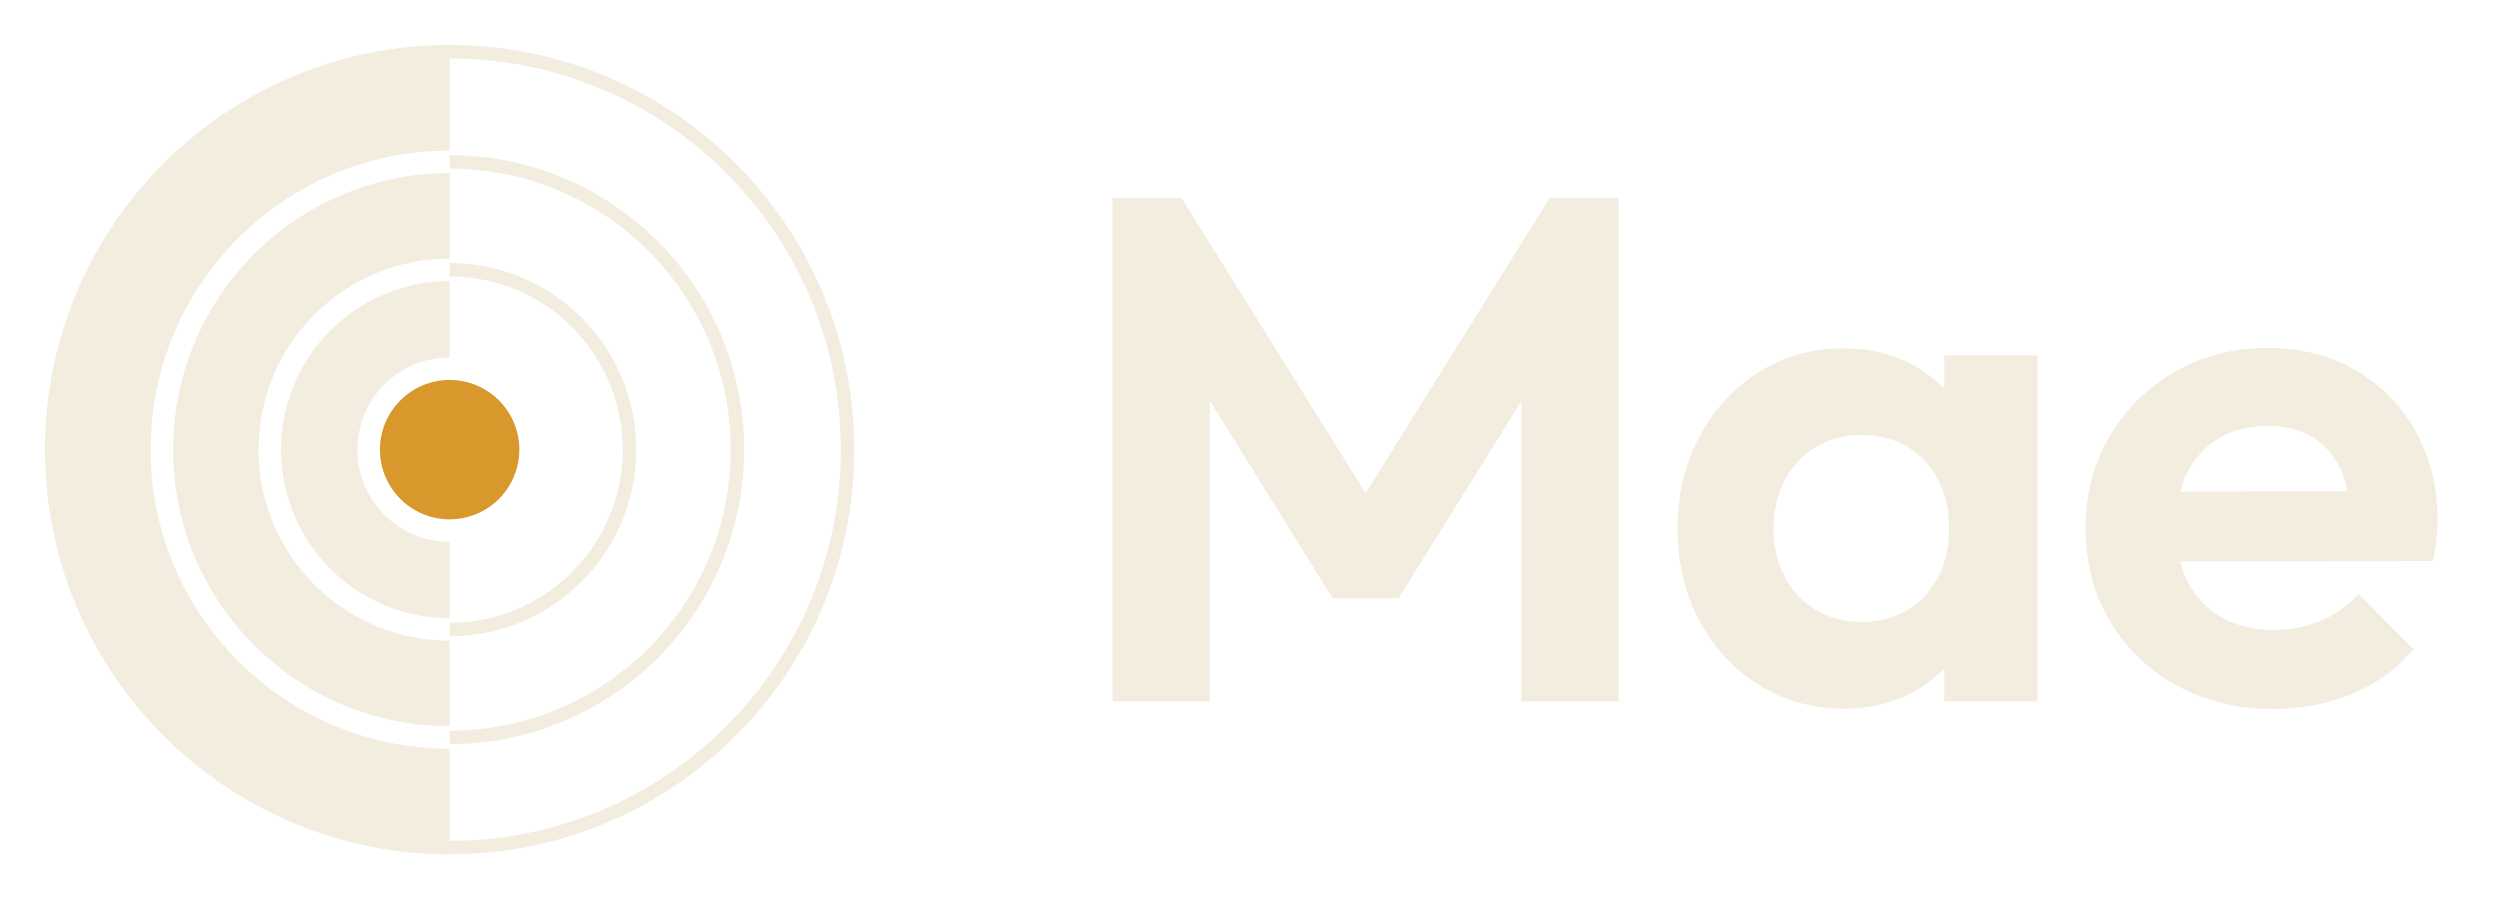
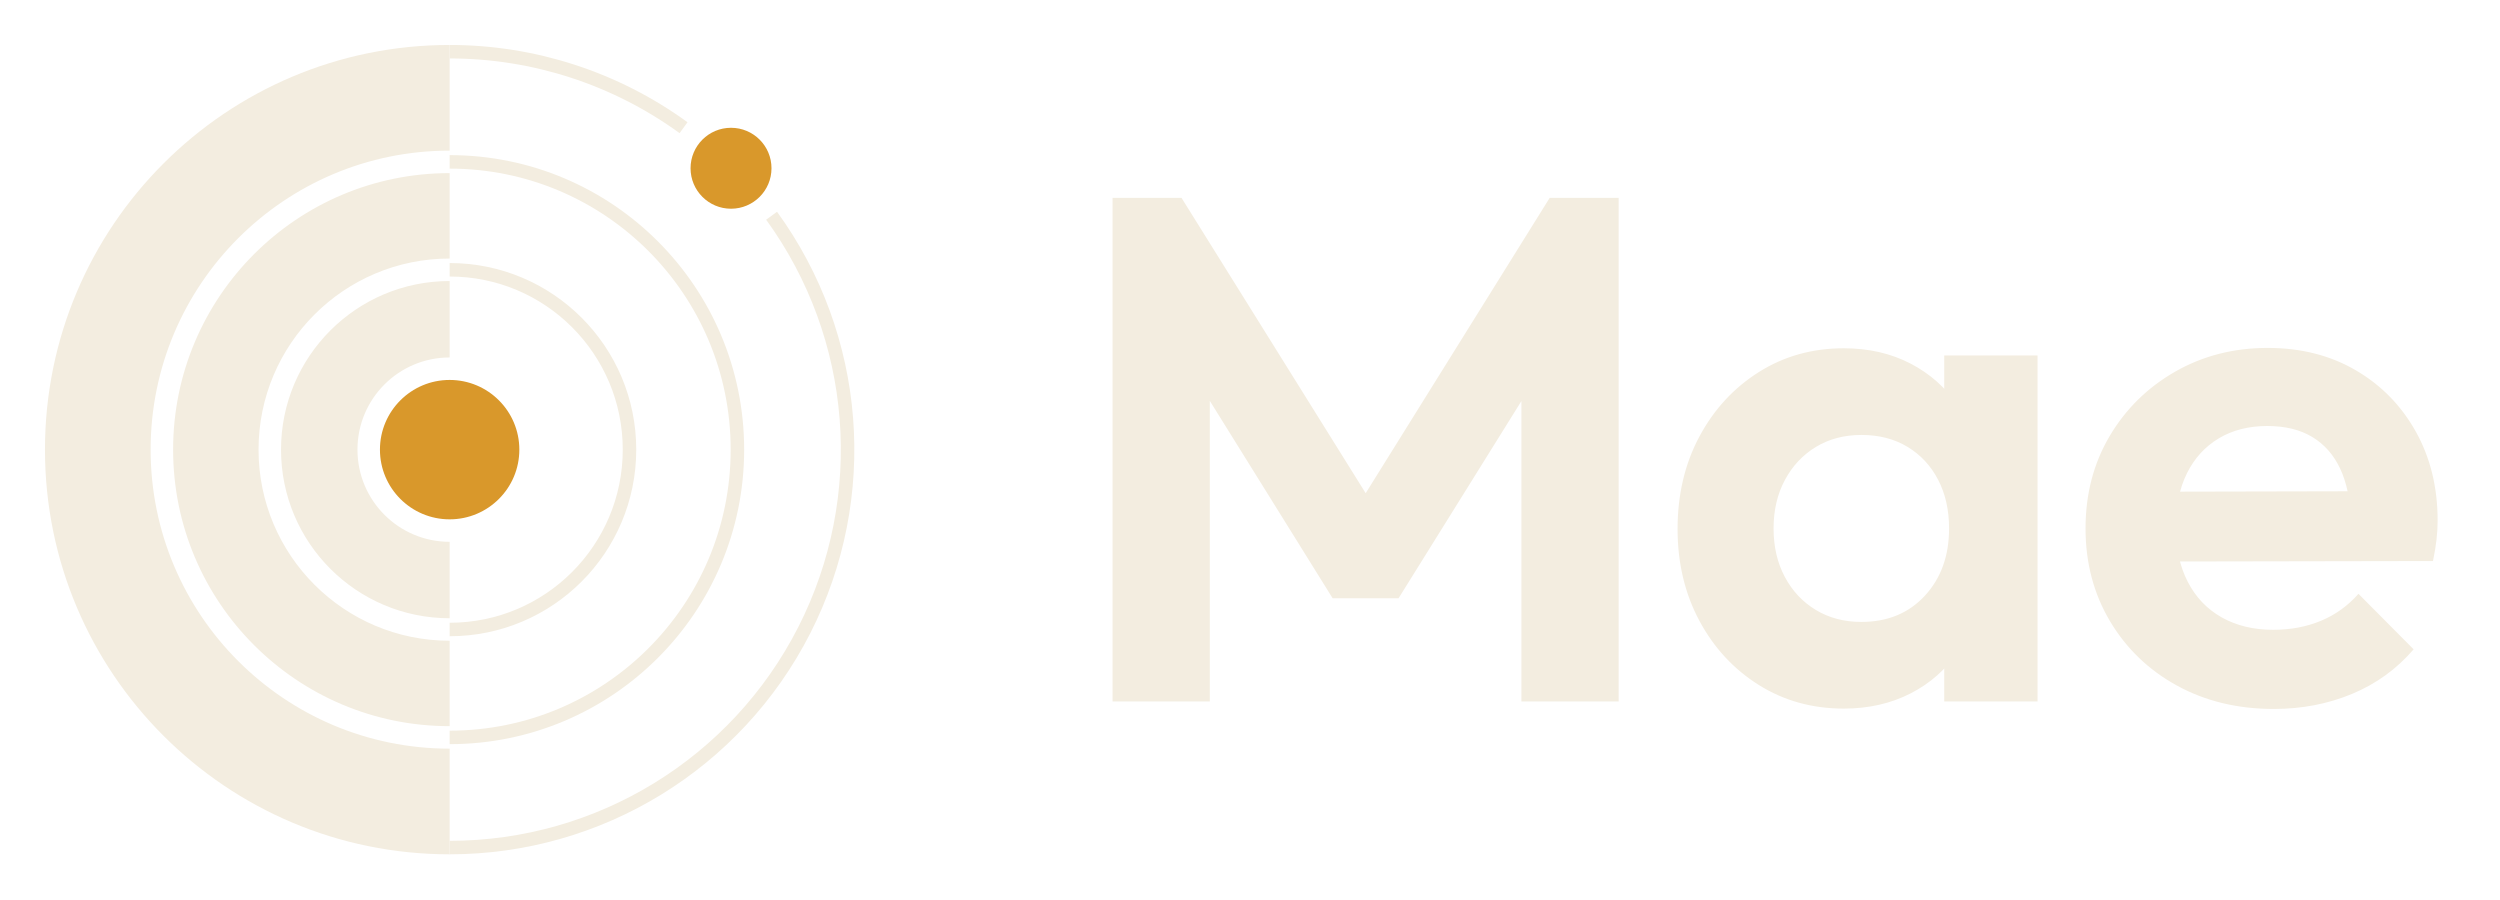
<svg xmlns="http://www.w3.org/2000/svg" viewBox="0 0 556 200" width="556" height="200" role="img" aria-label="Mae">
  <path fill="#F3EDE0" d="M100 10 A90 90 0 0 0 100 190 L100 166.5 A66.5 66.5 0 0 1 100 33.5 Z M100 38.5 A61.5 61.5 0 0 0 100 161.5 L100 142.5 A42.5 42.5 0 0 1 100 57.5 Z M100 62.5 A37.5 37.5 0 0 0 100 137.5 L100 120.5 A20.5 20.5 0 0 1 100 79.5 Z" />
  <g fill="none" stroke="#F3EDE0" stroke-width="3">
    <path d="M100 60 A40 40 0 0 1 100 140" />
    <path d="M100 36 A64 64 0 0 1 100 164" />
-     <path d="M100 11.5 A88.5 88.5 0 0 1 100 188.5" />
+     <path d="M100 11.5 A88.5 88.5 0 0 1 152.02 28.4 M171.6 47.98 A88.5 88.5 0 0 1 100 188.5" />
  </g>
  <circle cx="100" cy="100" r="15.5" fill="#D9982B" />
+   <circle cx="162.58" cy="37.42" r="9" fill="#D9982B" />
  <path fill="#F3EDE0" d="M247.431 156.0V44.0H262.765L308.091 116.688H299.368L344.654 44.0H359.989V156.0H338.361V81.201L342.623 82.356L311.038 133.058H296.381L264.836 82.356L269.058 81.201V156.0Z M410.054 157.593Q399.539 157.593 391.155 152.336Q382.771 147.078 377.932 138.037Q373.092 128.996 373.092 117.644Q373.092 106.174 377.932 97.112Q382.771 88.051 391.155 82.754Q399.539 77.457 410.054 77.457Q418.339 77.457 424.871 80.842Q431.403 84.228 435.366 90.162Q439.329 96.097 439.607 103.664V131.385Q439.329 138.953 435.425 144.888Q431.522 150.822 424.93 154.208Q418.339 157.593 410.054 157.593ZM413.957 138.316Q422.72 138.316 428.097 132.481Q433.474 126.646 433.474 117.525Q433.474 111.391 431.044 106.711Q428.615 102.031 424.233 99.383Q419.852 96.734 413.997 96.734Q408.262 96.734 403.881 99.383Q399.499 102.031 396.97 106.731Q394.441 111.431 394.441 117.525Q394.441 123.619 396.95 128.319Q399.459 133.018 403.861 135.667Q408.262 138.316 413.957 138.316ZM432.398 156.0V135.329L435.744 116.569L432.398 97.969V79.05H453.149V156.0Z M505.684 157.673Q493.656 157.673 484.196 152.495Q474.737 147.317 469.28 138.176Q463.824 129.036 463.824 117.525Q463.824 106.054 469.181 96.993Q474.538 87.932 483.758 82.654Q492.979 77.377 504.33 77.377Q515.403 77.377 523.906 82.336Q532.41 87.294 537.269 95.977Q542.128 104.66 542.128 115.772Q542.128 117.804 541.889 119.954Q541.65 122.105 541.092 124.774L476.33 124.893V109.36L531.374 109.24L522.851 115.653Q522.612 108.802 520.441 104.202Q518.27 99.602 514.228 97.172Q510.185 94.743 504.25 94.743Q498.037 94.743 493.457 97.491Q488.876 100.239 486.387 105.238Q483.898 110.236 483.898 117.206Q483.898 124.216 486.546 129.374Q489.195 134.532 494.094 137.3Q498.993 140.068 505.565 140.068Q511.38 140.068 516.199 138.057Q521.018 136.046 524.523 132.063L536.791 144.41Q531.135 150.982 523.09 154.327Q515.044 157.673 505.684 157.673Z" />
</svg>
